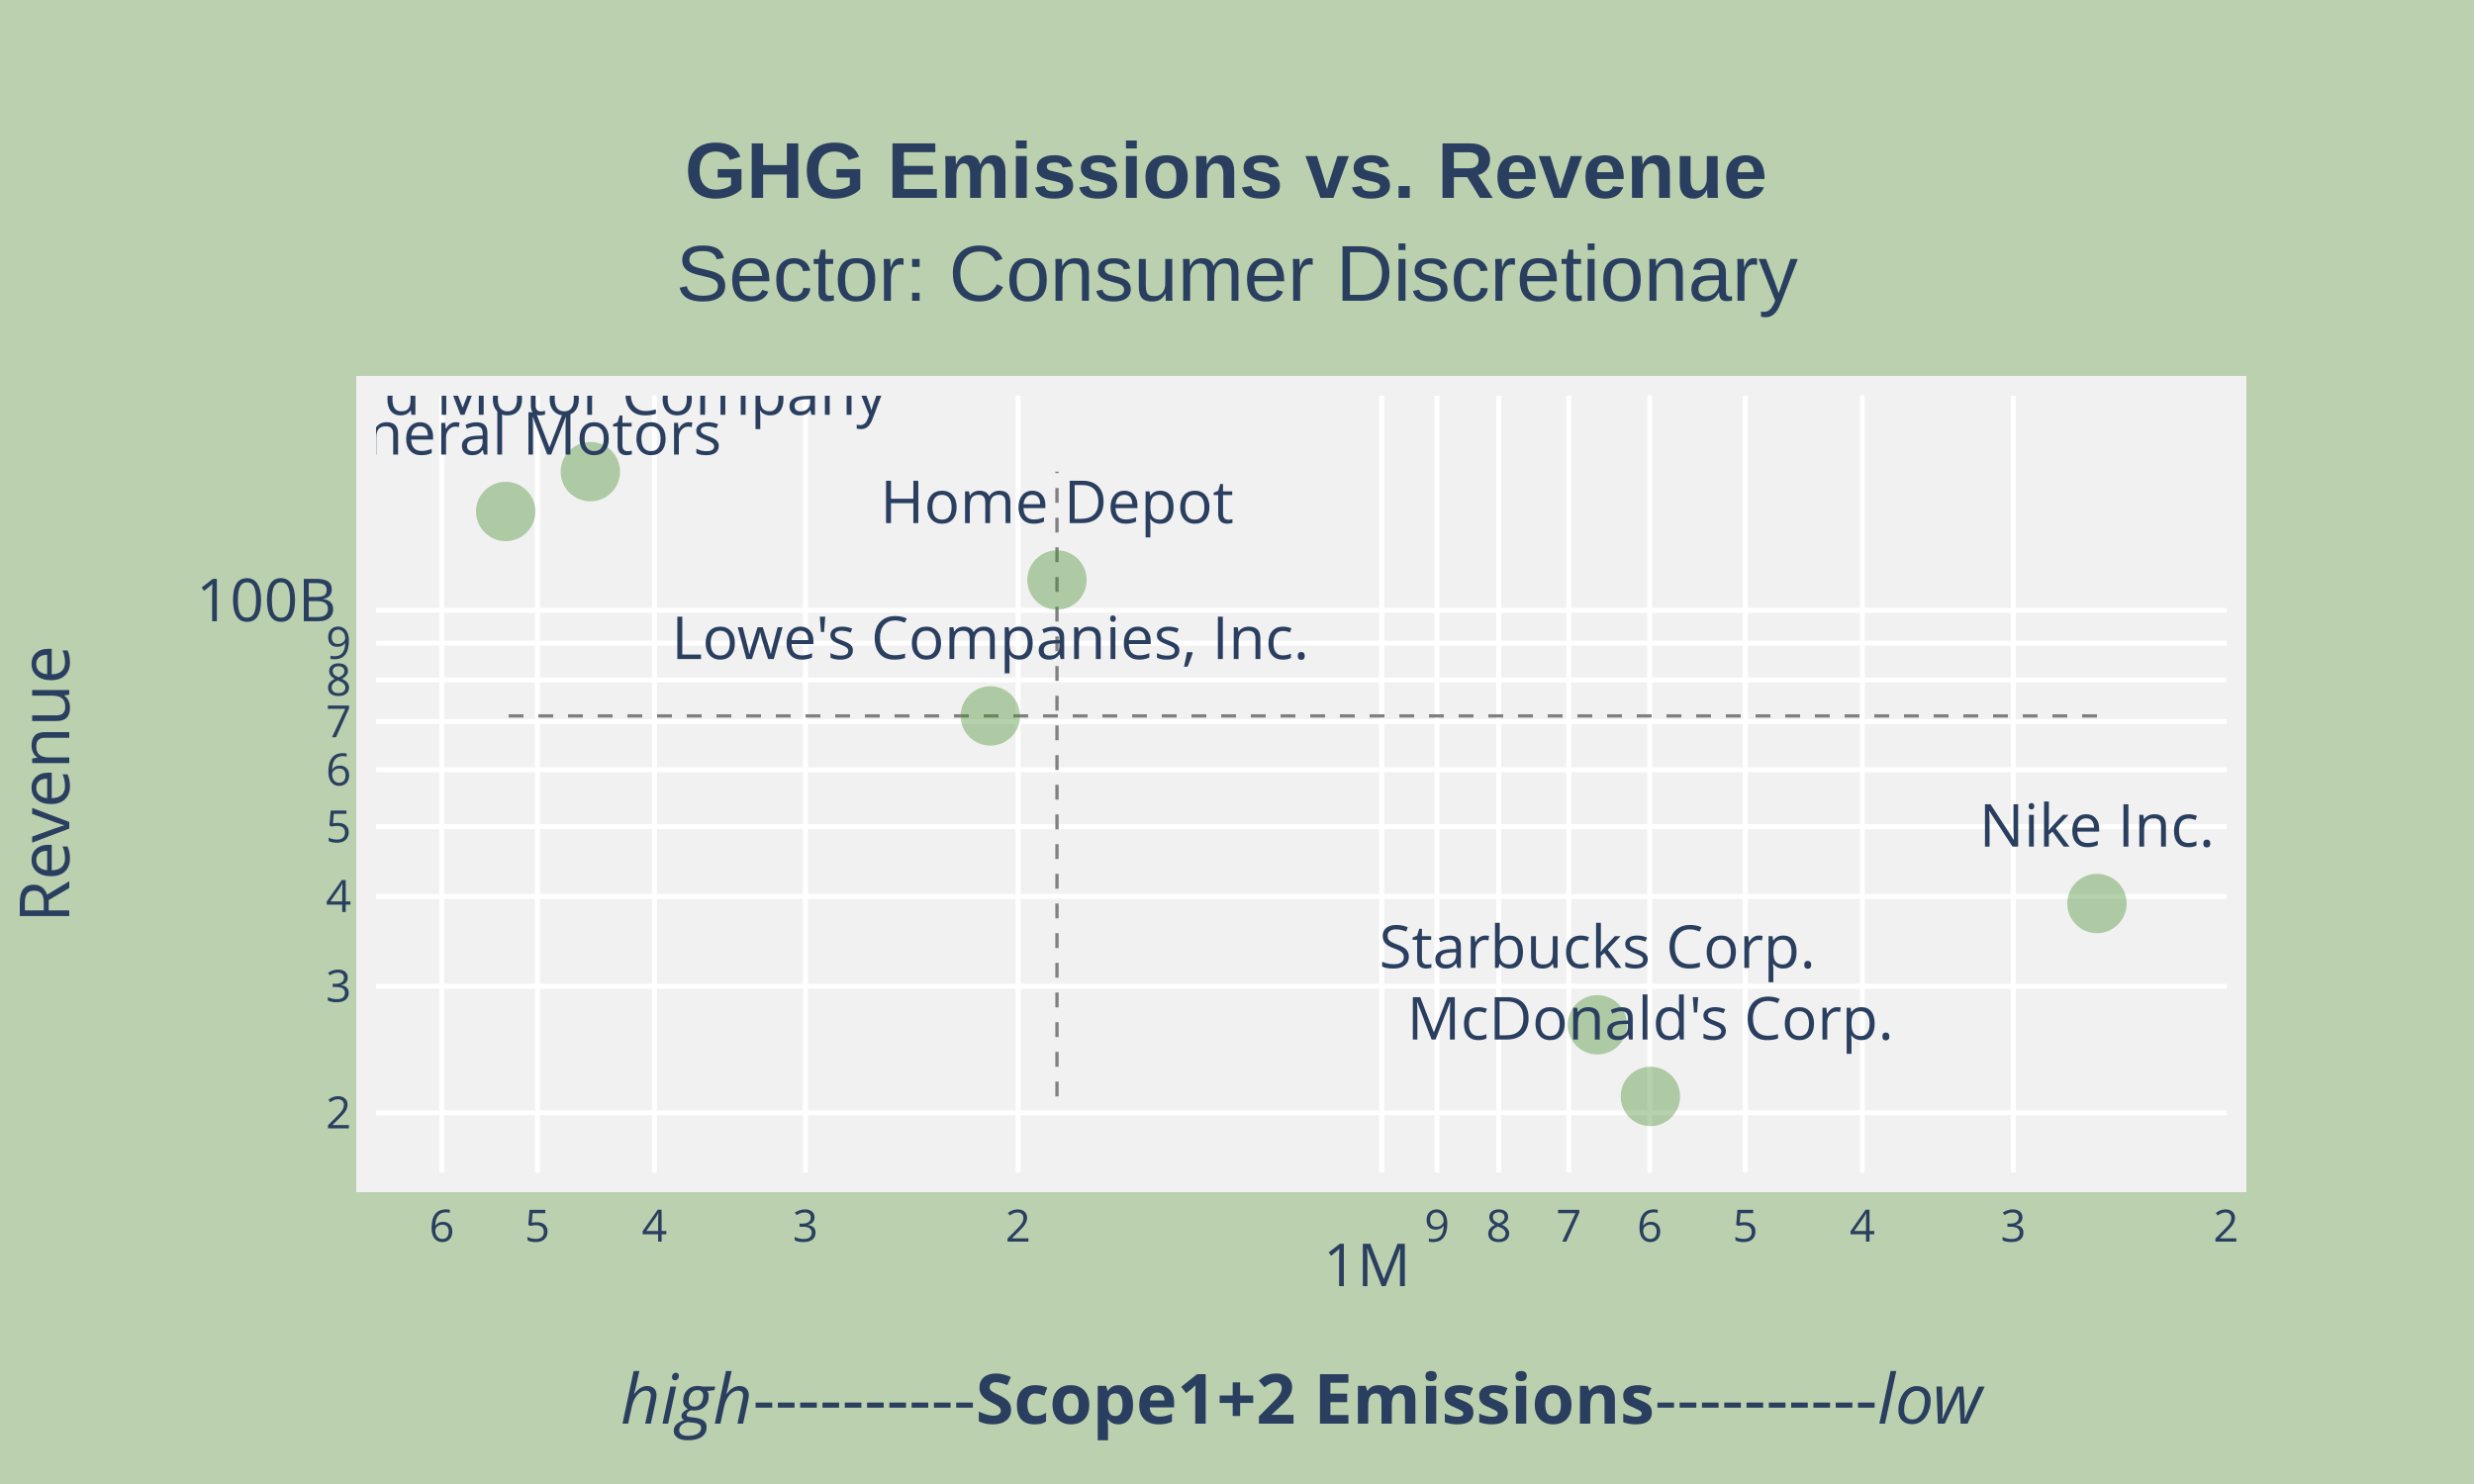
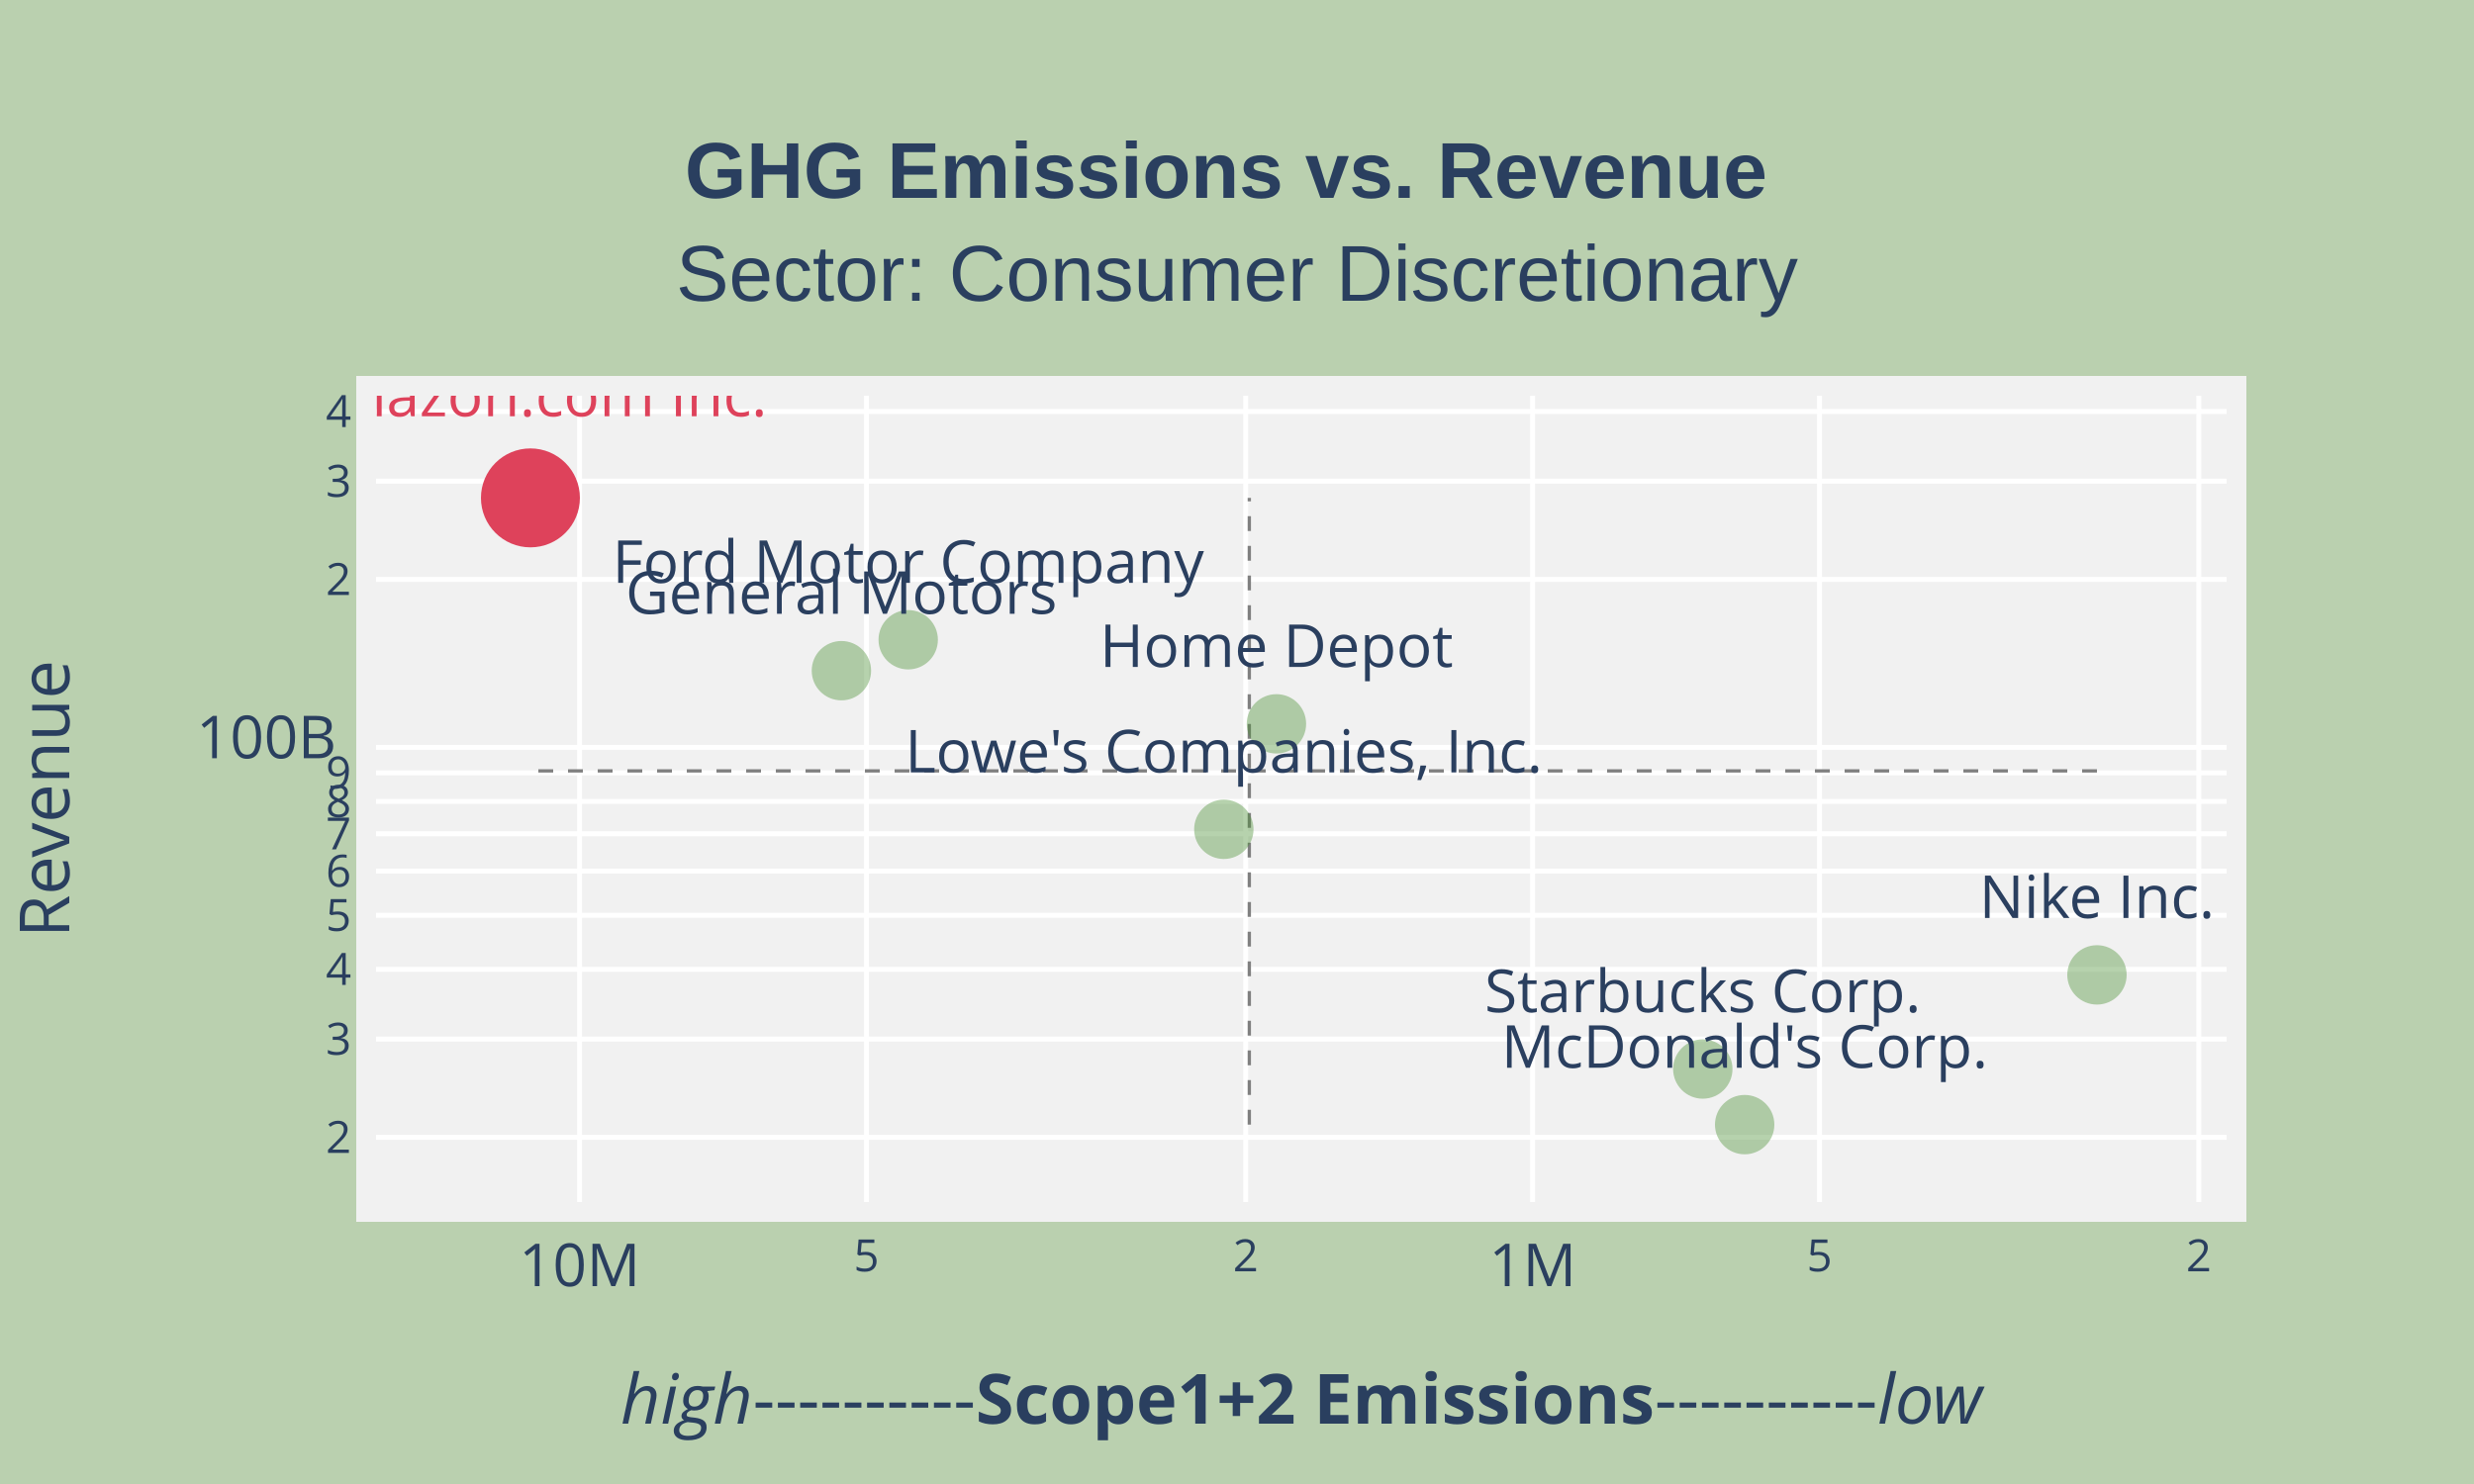
<svg xmlns="http://www.w3.org/2000/svg" class="main-svg" width="1500" height="900" style="" viewBox="0 0 500 300">
  <rect x="0" y="0" width="500" height="300" style="fill: rgb(186, 208, 175); fill-opacity: 1;" />
-   <defs id="defs-23dbaa">
+   <defs id="defs-be0e39">
    <g class="clips">
-       <clipPath id="clip23dbaaxyplot" class="plotclip">
-         <rect width="374" height="157" />
-       </clipPath>
-       <clipPath class="axesclip" id="clip23dbaax">
+       <clipPath id="clipbe0e39xyplot" class="plotclip">
+         <rect width="374" height="163" />
+       </clipPath>
+       <clipPath class="axesclip" id="clipbe0e39x">
        <rect x="76" y="0" width="374" height="300" />
      </clipPath>
-       <clipPath class="axesclip" id="clip23dbaay">
-         <rect x="0" y="80" width="500" height="157" />
-       </clipPath>
-       <clipPath class="axesclip" id="clip23dbaaxy">
-         <rect x="76" y="80" width="374" height="157" />
+       <clipPath class="axesclip" id="clipbe0e39y">
+         <rect x="0" y="80" width="500" height="163" />
+       </clipPath>
+       <clipPath class="axesclip" id="clipbe0e39xy">
+         <rect x="76" y="80" width="374" height="163" />
      </clipPath>
    </g>
    <g class="gradients" />
  </defs>
  <g class="bglayer">
-     <rect class="bg" x="72" y="76" width="382" height="165" style="fill: rgb(241, 241, 241); fill-opacity: 1; stroke-width: 0;" />
+     <rect class="bg" x="72" y="76" width="382" height="171" style="fill: rgb(241, 241, 241); fill-opacity: 1; stroke-width: 0;" />
  </g>
  <g class="layer-below">
    <g class="imagelayer" />
    <g class="shapelayer" />
  </g>
  <g class="cartesianlayer">
    <g class="subplot xy">
      <g class="layer-subplot">
        <g class="shapelayer" />
        <g class="imagelayer" />
      </g>
      <g class="gridlayer">
        <g class="x">
-           <path class="xgrid crisp" transform="translate(89.28,0)" d="M0,80v157" style="stroke: rgb(255, 255, 255); stroke-opacity: 1; stroke-width: 1px;" />
-           <path class="xgrid crisp" transform="translate(108.61,0)" d="M0,80v157" style="stroke: rgb(255, 255, 255); stroke-opacity: 1; stroke-width: 1px;" />
-           <path class="xgrid crisp" transform="translate(132.27,0)" d="M0,80v157" style="stroke: rgb(255, 255, 255); stroke-opacity: 1; stroke-width: 1px;" />
-           <path class="xgrid crisp" transform="translate(162.77,0)" d="M0,80v157" style="stroke: rgb(255, 255, 255); stroke-opacity: 1; stroke-width: 1px;" />
-           <path class="xgrid crisp" transform="translate(205.76,0)" d="M0,80v157" style="stroke: rgb(255, 255, 255); stroke-opacity: 1; stroke-width: 1px;" />
-           <path class="xgrid crisp" transform="translate(279.25,0)" d="M0,80v157" style="stroke: rgb(255, 255, 255); stroke-opacity: 1; stroke-width: 1px;" />
-           <path class="xgrid crisp" transform="translate(290.42,0)" d="M0,80v157" style="stroke: rgb(255, 255, 255); stroke-opacity: 1; stroke-width: 1px;" />
-           <path class="xgrid crisp" transform="translate(302.9,0)" d="M0,80v157" style="stroke: rgb(255, 255, 255); stroke-opacity: 1; stroke-width: 1px;" />
-           <path class="xgrid crisp" transform="translate(317.06,0)" d="M0,80v157" style="stroke: rgb(255, 255, 255); stroke-opacity: 1; stroke-width: 1px;" />
-           <path class="xgrid crisp" transform="translate(333.4,0)" d="M0,80v157" style="stroke: rgb(255, 255, 255); stroke-opacity: 1; stroke-width: 1px;" />
-           <path class="xgrid crisp" transform="translate(352.73,0)" d="M0,80v157" style="stroke: rgb(255, 255, 255); stroke-opacity: 1; stroke-width: 1px;" />
-           <path class="xgrid crisp" transform="translate(376.39,0)" d="M0,80v157" style="stroke: rgb(255, 255, 255); stroke-opacity: 1; stroke-width: 1px;" />
-           <path class="xgrid crisp" transform="translate(406.89,0)" d="M0,80v157" style="stroke: rgb(255, 255, 255); stroke-opacity: 1; stroke-width: 1px;" />
+           <path class="xgrid crisp" transform="translate(117.13,0)" d="M0,80v163" style="stroke: rgb(255, 255, 255); stroke-opacity: 1; stroke-width: 1px;" />
+           <path class="xgrid crisp" transform="translate(175.11,0)" d="M0,80v163" style="stroke: rgb(255, 255, 255); stroke-opacity: 1; stroke-width: 1px;" />
+           <path class="xgrid crisp" transform="translate(251.76,0)" d="M0,80v163" style="stroke: rgb(255, 255, 255); stroke-opacity: 1; stroke-width: 1px;" />
+           <path class="xgrid crisp" transform="translate(309.74,0)" d="M0,80v163" style="stroke: rgb(255, 255, 255); stroke-opacity: 1; stroke-width: 1px;" />
+           <path class="xgrid crisp" transform="translate(367.73,0)" d="M0,80v163" style="stroke: rgb(255, 255, 255); stroke-opacity: 1; stroke-width: 1px;" />
+           <path class="xgrid crisp" transform="translate(444.38,0)" d="M0,80v163" style="stroke: rgb(255, 255, 255); stroke-opacity: 1; stroke-width: 1px;" />
        </g>
        <g class="y">
-           <path class="ygrid crisp" transform="translate(0,224.96)" d="M76,0h374" style="stroke: rgb(255, 255, 255); stroke-opacity: 1; stroke-width: 1px;" />
-           <path class="ygrid crisp" transform="translate(0,199.37)" d="M76,0h374" style="stroke: rgb(255, 255, 255); stroke-opacity: 1; stroke-width: 1px;" />
-           <path class="ygrid crisp" transform="translate(0,181.21)" d="M76,0h374" style="stroke: rgb(255, 255, 255); stroke-opacity: 1; stroke-width: 1px;" />
-           <path class="ygrid crisp" transform="translate(0,167.12)" d="M76,0h374" style="stroke: rgb(255, 255, 255); stroke-opacity: 1; stroke-width: 1px;" />
-           <path class="ygrid crisp" transform="translate(0,155.62)" d="M76,0h374" style="stroke: rgb(255, 255, 255); stroke-opacity: 1; stroke-width: 1px;" />
-           <path class="ygrid crisp" transform="translate(0,145.89)" d="M76,0h374" style="stroke: rgb(255, 255, 255); stroke-opacity: 1; stroke-width: 1px;" />
-           <path class="ygrid crisp" transform="translate(0,137.46)" d="M76,0h374" style="stroke: rgb(255, 255, 255); stroke-opacity: 1; stroke-width: 1px;" />
-           <path class="ygrid crisp" transform="translate(0,130.03)" d="M76,0h374" style="stroke: rgb(255, 255, 255); stroke-opacity: 1; stroke-width: 1px;" />
-           <path class="ygrid crisp" transform="translate(0,123.38)" d="M76,0h374" style="stroke: rgb(255, 255, 255); stroke-opacity: 1; stroke-width: 1px;" />
+           <path class="ygrid crisp" transform="translate(0,229.92)" d="M76,0h374" style="stroke: rgb(255, 255, 255); stroke-opacity: 1; stroke-width: 1px;" />
+           <path class="ygrid crisp" transform="translate(0,210.06)" d="M76,0h374" style="stroke: rgb(255, 255, 255); stroke-opacity: 1; stroke-width: 1px;" />
+           <path class="ygrid crisp" transform="translate(0,195.96)" d="M76,0h374" style="stroke: rgb(255, 255, 255); stroke-opacity: 1; stroke-width: 1px;" />
+           <path class="ygrid crisp" transform="translate(0,185.03)" d="M76,0h374" style="stroke: rgb(255, 255, 255); stroke-opacity: 1; stroke-width: 1px;" />
+           <path class="ygrid crisp" transform="translate(0,176.1)" d="M76,0h374" style="stroke: rgb(255, 255, 255); stroke-opacity: 1; stroke-width: 1px;" />
+           <path class="ygrid crisp" transform="translate(0,168.55)" d="M76,0h374" style="stroke: rgb(255, 255, 255); stroke-opacity: 1; stroke-width: 1px;" />
+           <path class="ygrid crisp" transform="translate(0,162.01)" d="M76,0h374" style="stroke: rgb(255, 255, 255); stroke-opacity: 1; stroke-width: 1px;" />
+           <path class="ygrid crisp" transform="translate(0,156.24)" d="M76,0h374" style="stroke: rgb(255, 255, 255); stroke-opacity: 1; stroke-width: 1px;" />
+           <path class="ygrid crisp" transform="translate(0,151.08)" d="M76,0h374" style="stroke: rgb(255, 255, 255); stroke-opacity: 1; stroke-width: 1px;" />
+           <path class="ygrid crisp" transform="translate(0,117.13)" d="M76,0h374" style="stroke: rgb(255, 255, 255); stroke-opacity: 1; stroke-width: 1px;" />
+           <path class="ygrid crisp" transform="translate(0,97.27)" d="M76,0h374" style="stroke: rgb(255, 255, 255); stroke-opacity: 1; stroke-width: 1px;" />
+           <path class="ygrid crisp" transform="translate(0,83.18)" d="M76,0h374" style="stroke: rgb(255, 255, 255); stroke-opacity: 1; stroke-width: 1px;" />
        </g>
      </g>
      <g class="zerolinelayer" />
      <path class="xlines-below" />
      <path class="ylines-below" />
      <g class="overlines-below" />
      <g class="xaxislayer-below" />
      <g class="yaxislayer-below" />
      <g class="overaxes-below" />
-       <g class="plot" transform="translate(76,80)" clip-path="url('#clip23dbaaxyplot')">
+       <g class="plot" transform="translate(76,80)" clip-path="url('#clipbe0e39xyplot')">
        <g class="scatterlayer mlayer">
-           <g class="trace scatter trace0a0ed8" style="stroke-miterlimit: 2; opacity: 1;">
+           <g class="trace scatter tracec7ea6a" style="stroke-miterlimit: 2; opacity: 1;">
            <g class="fills" />
            <g class="errorbars" />
            <g class="lines">
-               <path class="js-line" d="M137.62,141.65L137.62,15.35" style="vector-effect: non-scaling-stroke; fill: none; stroke: rgb(128, 128, 128); stroke-opacity: 1; stroke-width: 2px; opacity: 1; stroke-dasharray: 9px, 9px;" />
+               <path class="js-line" d="M176.49,147.35L176.49,20.65" style="vector-effect: non-scaling-stroke; fill: none; stroke: rgb(128, 128, 128); stroke-opacity: 1; stroke-width: 2px; opacity: 1; stroke-dasharray: 9px, 9px;" />
            </g>
            <g class="points" />
            <g class="text" />
          </g>
-           <g class="trace scatter tracef4e419" style="stroke-miterlimit: 2; opacity: 1;">
+           <g class="trace scatter traced0b400" style="stroke-miterlimit: 2; opacity: 1;">
            <g class="fills" />
            <g class="errorbars" />
            <g class="lines">
-               <path class="js-line" d="M347.8,64.73L26.2,64.73" style="vector-effect: non-scaling-stroke; fill: none; stroke: rgb(128, 128, 128); stroke-opacity: 1; stroke-width: 2px; opacity: 1; stroke-dasharray: 9px, 9px;" />
+               <path class="js-line" d="M347.8,75.84L31.2,75.84" style="vector-effect: non-scaling-stroke; fill: none; stroke: rgb(128, 128, 128); stroke-opacity: 1; stroke-width: 2px; opacity: 1; stroke-dasharray: 9px, 9px;" />
            </g>
            <g class="points" />
            <g class="text" />
          </g>
-           <g class="trace scatter tracea006b8" style="stroke-miterlimit: 2; opacity: 1;">
+           <g class="trace scatter trace94e777" style="stroke-miterlimit: 2; opacity: 1;">
            <g class="fills" />
            <g class="errorbars" />
            <g class="lines" />
            <g class="points">
-               <path class="point" transform="translate(43.31,15.35)" d="M6,0A6,6 0 1,1 0,-6A6,6 0 0,1 6,0Z" style="opacity: 0.4; stroke-width: 0px; fill: rgb(72, 143, 49); fill-opacity: 1;" />
-               <path class="point" transform="translate(26.2,23.4)" d="M6,0A6,6 0 1,1 0,-6A6,6 0 0,1 6,0Z" style="opacity: 0.4; stroke-width: 0px; fill: rgb(72, 143, 49); fill-opacity: 1;" />
-               <path class="point" transform="translate(137.62,37.25)" d="M6,0A6,6 0 1,1 0,-6A6,6 0 0,1 6,0Z" style="opacity: 0.4; stroke-width: 0px; fill: rgb(72, 143, 49); fill-opacity: 1;" />
-               <path class="point" transform="translate(124.15,64.73)" d="M6,0A6,6 0 1,1 0,-6A6,6 0 0,1 6,0Z" style="opacity: 0.4; stroke-width: 0px; fill: rgb(72, 143, 49); fill-opacity: 1;" />
-               <path class="point" transform="translate(257.55,141.65)" d="M6,0A6,6 0 1,1 0,-6A6,6 0 0,1 6,0Z" style="opacity: 0.4; stroke-width: 0px; fill: rgb(72, 143, 49); fill-opacity: 1;" />
-               <path class="point" transform="translate(347.8,102.65)" d="M6,0A6,6 0 1,1 0,-6A6,6 0 0,1 6,0Z" style="opacity: 0.4; stroke-width: 0px; fill: rgb(72, 143, 49); fill-opacity: 1;" />
-               <path class="point" transform="translate(246.83,127.17)" d="M6,0A6,6 0 1,1 0,-6A6,6 0 0,1 6,0Z" style="opacity: 0.4; stroke-width: 0px; fill: rgb(72, 143, 49); fill-opacity: 1;" />
+               <path class="point" transform="translate(107.55,49.33)" d="M6,0A6,6 0 1,1 0,-6A6,6 0 0,1 6,0Z" style="opacity: 0.4; stroke-width: 0px; fill: rgb(72, 143, 49); fill-opacity: 1;" />
+               <path class="point" transform="translate(94.05,55.58)" d="M6,0A6,6 0 1,1 0,-6A6,6 0 0,1 6,0Z" style="opacity: 0.4; stroke-width: 0px; fill: rgb(72, 143, 49); fill-opacity: 1;" />
+               <path class="point" transform="translate(181.97,66.33)" d="M6,0A6,6 0 1,1 0,-6A6,6 0 0,1 6,0Z" style="opacity: 0.4; stroke-width: 0px; fill: rgb(72, 143, 49); fill-opacity: 1;" />
+               <path class="point" transform="translate(171.34,87.65)" d="M6,0A6,6 0 1,1 0,-6A6,6 0 0,1 6,0Z" style="opacity: 0.4; stroke-width: 0px; fill: rgb(72, 143, 49); fill-opacity: 1;" />
+               <path class="point" transform="translate(276.6,147.35)" d="M6,0A6,6 0 1,1 0,-6A6,6 0 0,1 6,0Z" style="opacity: 0.4; stroke-width: 0px; fill: rgb(72, 143, 49); fill-opacity: 1;" />
+               <path class="point" transform="translate(347.8,117.08)" d="M6,0A6,6 0 1,1 0,-6A6,6 0 0,1 6,0Z" style="opacity: 0.4; stroke-width: 0px; fill: rgb(72, 143, 49); fill-opacity: 1;" />
+               <path class="point" transform="translate(268.14,136.11)" d="M6,0A6,6 0 1,1 0,-6A6,6 0 0,1 6,0Z" style="opacity: 0.4; stroke-width: 0px; fill: rgb(72, 143, 49); fill-opacity: 1;" />
            </g>
            <g class="text">
              <g class="textpoint" transform="translate(0,-11.5)">
-                 <text x="43.31" y="15.35" text-anchor="middle" style="font-family: 'Open Sans', verdana, arial, sans-serif; font-size: 12px; fill: rgb(42, 63, 95); fill-opacity: 1; white-space: pre;">Ford Motor Company</text>
-               </g>
-               <g class="textpoint" transform="translate(0,-11.5)">
-                 <text x="26.2" y="23.4" text-anchor="middle" style="font-family: 'Open Sans', verdana, arial, sans-serif; font-size: 12px; fill: rgb(42, 63, 95); fill-opacity: 1; white-space: pre;">General Motors</text>
-               </g>
-               <g class="textpoint" transform="translate(0,-11.5)">
-                 <text x="137.62" y="37.25" text-anchor="middle" style="font-family: 'Open Sans', verdana, arial, sans-serif; font-size: 12px; fill: rgb(42, 63, 95); fill-opacity: 1; white-space: pre;">Home Depot</text>
-               </g>
-               <g class="textpoint" transform="translate(0,-11.5)">
-                 <text x="124.15" y="64.73" text-anchor="middle" style="font-family: 'Open Sans', verdana, arial, sans-serif; font-size: 12px; fill: rgb(42, 63, 95); fill-opacity: 1; white-space: pre;">Lowe's Companies, Inc.</text>
-               </g>
-               <g class="textpoint" transform="translate(0,-11.5)">
-                 <text x="257.55" y="141.65" text-anchor="middle" style="font-family: 'Open Sans', verdana, arial, sans-serif; font-size: 12px; fill: rgb(42, 63, 95); fill-opacity: 1; white-space: pre;">McDonald's Corp.</text>
-               </g>
-               <g class="textpoint" transform="translate(0,-11.5)">
-                 <text x="347.8" y="102.65" text-anchor="middle" style="font-family: 'Open Sans', verdana, arial, sans-serif; font-size: 12px; fill: rgb(42, 63, 95); fill-opacity: 1; white-space: pre;">Nike Inc.</text>
-               </g>
-               <g class="textpoint" transform="translate(0,-11.5)">
-                 <text x="246.83" y="127.17" text-anchor="middle" style="font-family: 'Open Sans', verdana, arial, sans-serif; font-size: 12px; fill: rgb(42, 63, 95); fill-opacity: 1; white-space: pre;">Starbucks Corp.</text>
+                 <text x="107.55" y="49.33" text-anchor="middle" style="font-family: 'Open Sans', verdana, arial, sans-serif; font-size: 12px; fill: rgb(42, 63, 95); fill-opacity: 1; white-space: pre;">Ford Motor Company</text>
+               </g>
+               <g class="textpoint" transform="translate(0,-11.5)">
+                 <text x="94.05" y="55.58" text-anchor="middle" style="font-family: 'Open Sans', verdana, arial, sans-serif; font-size: 12px; fill: rgb(42, 63, 95); fill-opacity: 1; white-space: pre;">General Motors</text>
+               </g>
+               <g class="textpoint" transform="translate(0,-11.5)">
+                 <text x="181.97" y="66.33" text-anchor="middle" style="font-family: 'Open Sans', verdana, arial, sans-serif; font-size: 12px; fill: rgb(42, 63, 95); fill-opacity: 1; white-space: pre;">Home Depot</text>
+               </g>
+               <g class="textpoint" transform="translate(0,-11.5)">
+                 <text x="171.34" y="87.65" text-anchor="middle" style="font-family: 'Open Sans', verdana, arial, sans-serif; font-size: 12px; fill: rgb(42, 63, 95); fill-opacity: 1; white-space: pre;">Lowe's Companies, Inc.</text>
+               </g>
+               <g class="textpoint" transform="translate(0,-11.5)">
+                 <text x="276.6" y="147.35" text-anchor="middle" style="font-family: 'Open Sans', verdana, arial, sans-serif; font-size: 12px; fill: rgb(42, 63, 95); fill-opacity: 1; white-space: pre;">McDonald's Corp.</text>
+               </g>
+               <g class="textpoint" transform="translate(0,-11.5)">
+                 <text x="347.8" y="117.08" text-anchor="middle" style="font-family: 'Open Sans', verdana, arial, sans-serif; font-size: 12px; fill: rgb(42, 63, 95); fill-opacity: 1; white-space: pre;">Nike Inc.</text>
+               </g>
+               <g class="textpoint" transform="translate(0,-11.5)">
+                 <text x="268.14" y="136.11" text-anchor="middle" style="font-family: 'Open Sans', verdana, arial, sans-serif; font-size: 12px; fill: rgb(42, 63, 95); fill-opacity: 1; white-space: pre;">Starbucks Corp.</text>
+               </g>
+             </g>
+           </g>
+           <g class="trace scatter trace7b541a" style="stroke-miterlimit: 2; opacity: 1;">
+             <g class="fills" />
+             <g class="errorbars" />
+             <g class="lines" />
+             <g class="points">
+               <path class="point" transform="translate(31.2,20.65)" d="M10,0A10,10 0 1,1 0,-10A10,10 0 0,1 10,0Z" style="opacity: 1; stroke-width: 0px; fill: rgb(222, 66, 91); fill-opacity: 1;" />
+             </g>
+             <g class="text">
+               <g class="textpoint" transform="translate(0,-16.5)">
+                 <text x="31.2" y="20.65" text-anchor="middle" style="font-family: 'Open Sans', verdana, arial, sans-serif; font-size: 12px; fill: rgb(222, 66, 91); fill-opacity: 1; white-space: pre;">Amazon.com Inc.</text>
              </g>
            </g>
          </g>
        </g>
      </g>
      <g class="overplot" />
      <path class="xlines-above crisp" d="M0,0" style="fill: none;" />
      <path class="ylines-above crisp" d="M0,0" style="fill: none;" />
      <g class="overlines-above" />
      <g class="xaxislayer-above">
        <g class="xtick">
-           <text text-anchor="middle" x="0" y="251" transform="translate(89.28,0)" style="font-family: 'Open Sans', verdana, arial, sans-serif; font-size: 9px; fill: rgb(42, 63, 95); fill-opacity: 1; white-space: pre;">6</text>
-         </g>
-         <g class="xtick">
-           <text text-anchor="middle" x="0" y="251" transform="translate(108.61,0)" style="font-family: 'Open Sans', verdana, arial, sans-serif; font-size: 9px; fill: rgb(42, 63, 95); fill-opacity: 1; white-space: pre;">5</text>
-         </g>
-         <g class="xtick">
-           <text text-anchor="middle" x="0" y="251" transform="translate(132.27,0)" style="font-family: 'Open Sans', verdana, arial, sans-serif; font-size: 9px; fill: rgb(42, 63, 95); fill-opacity: 1; white-space: pre;">4</text>
-         </g>
-         <g class="xtick">
-           <text text-anchor="middle" x="0" y="251" transform="translate(162.77,0)" style="font-family: 'Open Sans', verdana, arial, sans-serif; font-size: 9px; fill: rgb(42, 63, 95); fill-opacity: 1; white-space: pre;">3</text>
-         </g>
-         <g class="xtick">
-           <text text-anchor="middle" x="0" y="251" transform="translate(205.76,0)" style="font-family: 'Open Sans', verdana, arial, sans-serif; font-size: 9px; fill: rgb(42, 63, 95); fill-opacity: 1; white-space: pre;">2</text>
-         </g>
-         <g class="xtick">
-           <text text-anchor="middle" x="-3" y="260" transform="translate(279.25,0)" style="font-family: 'Open Sans', verdana, arial, sans-serif; font-size: 12px; fill: rgb(42, 63, 95); fill-opacity: 1; white-space: pre;">1M</text>
-         </g>
-         <g class="xtick">
-           <text text-anchor="middle" x="0" y="251" transform="translate(290.42,0)" style="font-family: 'Open Sans', verdana, arial, sans-serif; font-size: 9px; fill: rgb(42, 63, 95); fill-opacity: 1; white-space: pre;">9</text>
-         </g>
-         <g class="xtick">
-           <text text-anchor="middle" x="0" y="251" transform="translate(302.9,0)" style="font-family: 'Open Sans', verdana, arial, sans-serif; font-size: 9px; fill: rgb(42, 63, 95); fill-opacity: 1; white-space: pre;">8</text>
-         </g>
-         <g class="xtick">
-           <text text-anchor="middle" x="0" y="251" transform="translate(317.06,0)" style="font-family: 'Open Sans', verdana, arial, sans-serif; font-size: 9px; fill: rgb(42, 63, 95); fill-opacity: 1; white-space: pre;">7</text>
-         </g>
-         <g class="xtick">
-           <text text-anchor="middle" x="0" y="251" transform="translate(333.4,0)" style="font-family: 'Open Sans', verdana, arial, sans-serif; font-size: 9px; fill: rgb(42, 63, 95); fill-opacity: 1; white-space: pre;">6</text>
-         </g>
-         <g class="xtick">
-           <text text-anchor="middle" x="0" y="251" transform="translate(352.73,0)" style="font-family: 'Open Sans', verdana, arial, sans-serif; font-size: 9px; fill: rgb(42, 63, 95); fill-opacity: 1; white-space: pre;">5</text>
-         </g>
-         <g class="xtick">
-           <text text-anchor="middle" x="0" y="251" transform="translate(376.39,0)" style="font-family: 'Open Sans', verdana, arial, sans-serif; font-size: 9px; fill: rgb(42, 63, 95); fill-opacity: 1; white-space: pre;">4</text>
-         </g>
-         <g class="xtick">
-           <text text-anchor="middle" x="0" y="251" transform="translate(406.89,0)" style="font-family: 'Open Sans', verdana, arial, sans-serif; font-size: 9px; fill: rgb(42, 63, 95); fill-opacity: 1; white-space: pre;">3</text>
-         </g>
-         <g class="xtick">
-           <text text-anchor="middle" x="0" y="251" transform="translate(449.88,0)" style="font-family: 'Open Sans', verdana, arial, sans-serif; font-size: 9px; fill: rgb(42, 63, 95); fill-opacity: 1; white-space: pre;">2</text>
+           <text text-anchor="middle" x="0" y="260" transform="translate(117.13,0)" style="font-family: 'Open Sans', verdana, arial, sans-serif; font-size: 12px; fill: rgb(42, 63, 95); fill-opacity: 1; white-space: pre;">10M</text>
+         </g>
+         <g class="xtick">
+           <text text-anchor="middle" x="0" y="257" transform="translate(175.11,0)" style="font-family: 'Open Sans', verdana, arial, sans-serif; font-size: 9px; fill: rgb(42, 63, 95); fill-opacity: 1; white-space: pre;">5</text>
+         </g>
+         <g class="xtick">
+           <text text-anchor="middle" x="0" y="257" transform="translate(251.76,0)" style="font-family: 'Open Sans', verdana, arial, sans-serif; font-size: 9px; fill: rgb(42, 63, 95); fill-opacity: 1; white-space: pre;">2</text>
+         </g>
+         <g class="xtick">
+           <text text-anchor="middle" x="0" y="260" transform="translate(309.74,0)" style="font-family: 'Open Sans', verdana, arial, sans-serif; font-size: 12px; fill: rgb(42, 63, 95); fill-opacity: 1; white-space: pre;">1M</text>
+         </g>
+         <g class="xtick">
+           <text text-anchor="middle" x="0" y="257" transform="translate(367.73,0)" style="font-family: 'Open Sans', verdana, arial, sans-serif; font-size: 9px; fill: rgb(42, 63, 95); fill-opacity: 1; white-space: pre;">5</text>
+         </g>
+         <g class="xtick">
+           <text text-anchor="middle" x="0" y="257" transform="translate(444.38,0)" style="font-family: 'Open Sans', verdana, arial, sans-serif; font-size: 9px; fill: rgb(42, 63, 95); fill-opacity: 1; white-space: pre;">2</text>
        </g>
      </g>
      <g class="yaxislayer-above">
        <g class="ytick">
-           <text text-anchor="end" x="71" y="3.15" transform="translate(0,224.96)" style="font-family: 'Open Sans', verdana, arial, sans-serif; font-size: 9px; fill: rgb(42, 63, 95); fill-opacity: 1; white-space: pre;">2</text>
-         </g>
-         <g class="ytick">
-           <text text-anchor="end" x="71" y="3.15" transform="translate(0,199.37)" style="font-family: 'Open Sans', verdana, arial, sans-serif; font-size: 9px; fill: rgb(42, 63, 95); fill-opacity: 1; white-space: pre;">3</text>
-         </g>
-         <g class="ytick">
-           <text text-anchor="end" x="71" y="3.15" transform="translate(0,181.21)" style="font-family: 'Open Sans', verdana, arial, sans-serif; font-size: 9px; fill: rgb(42, 63, 95); fill-opacity: 1; white-space: pre;">4</text>
-         </g>
-         <g class="ytick">
-           <text text-anchor="end" x="71" y="3.15" transform="translate(0,167.12)" style="font-family: 'Open Sans', verdana, arial, sans-serif; font-size: 9px; fill: rgb(42, 63, 95); fill-opacity: 1; white-space: pre;">5</text>
-         </g>
-         <g class="ytick">
-           <text text-anchor="end" x="71" y="3.15" transform="translate(0,155.62)" style="font-family: 'Open Sans', verdana, arial, sans-serif; font-size: 9px; fill: rgb(42, 63, 95); fill-opacity: 1; white-space: pre;">6</text>
-         </g>
-         <g class="ytick">
-           <text text-anchor="end" x="71" y="3.15" transform="translate(0,145.89)" style="font-family: 'Open Sans', verdana, arial, sans-serif; font-size: 9px; fill: rgb(42, 63, 95); fill-opacity: 1; white-space: pre;">7</text>
-         </g>
-         <g class="ytick">
-           <text text-anchor="end" x="71" y="3.15" transform="translate(0,137.46)" style="font-family: 'Open Sans', verdana, arial, sans-serif; font-size: 9px; fill: rgb(42, 63, 95); fill-opacity: 1; white-space: pre;">8</text>
-         </g>
-         <g class="ytick">
-           <text text-anchor="end" x="71" y="3.15" transform="translate(0,130.03)" style="font-family: 'Open Sans', verdana, arial, sans-serif; font-size: 9px; fill: rgb(42, 63, 95); fill-opacity: 1; white-space: pre;">9</text>
-         </g>
-         <g class="ytick">
-           <text text-anchor="end" x="68" y="2.2" transform="translate(0,123.38)" style="font-family: 'Open Sans', verdana, arial, sans-serif; font-size: 12px; fill: rgb(42, 63, 95); fill-opacity: 1; white-space: pre;">100B</text>
+           <text text-anchor="end" x="71" y="3.15" transform="translate(0,229.92)" style="font-family: 'Open Sans', verdana, arial, sans-serif; font-size: 9px; fill: rgb(42, 63, 95); fill-opacity: 1; white-space: pre;">2</text>
+         </g>
+         <g class="ytick">
+           <text text-anchor="end" x="71" y="3.15" transform="translate(0,210.06)" style="font-family: 'Open Sans', verdana, arial, sans-serif; font-size: 9px; fill: rgb(42, 63, 95); fill-opacity: 1; white-space: pre;">3</text>
+         </g>
+         <g class="ytick">
+           <text text-anchor="end" x="71" y="3.15" transform="translate(0,195.96)" style="font-family: 'Open Sans', verdana, arial, sans-serif; font-size: 9px; fill: rgb(42, 63, 95); fill-opacity: 1; white-space: pre;">4</text>
+         </g>
+         <g class="ytick">
+           <text text-anchor="end" x="71" y="3.15" transform="translate(0,185.03)" style="font-family: 'Open Sans', verdana, arial, sans-serif; font-size: 9px; fill: rgb(42, 63, 95); fill-opacity: 1; white-space: pre;">5</text>
+         </g>
+         <g class="ytick">
+           <text text-anchor="end" x="71" y="3.15" transform="translate(0,176.1)" style="font-family: 'Open Sans', verdana, arial, sans-serif; font-size: 9px; fill: rgb(42, 63, 95); fill-opacity: 1; white-space: pre;">6</text>
+         </g>
+         <g class="ytick">
+           <text text-anchor="end" x="71" y="3.15" transform="translate(0,168.55)" style="font-family: 'Open Sans', verdana, arial, sans-serif; font-size: 9px; fill: rgb(42, 63, 95); fill-opacity: 1; white-space: pre;">7</text>
+         </g>
+         <g class="ytick">
+           <text text-anchor="end" x="71" y="3.15" transform="translate(0,162.01)" style="font-family: 'Open Sans', verdana, arial, sans-serif; font-size: 9px; fill: rgb(42, 63, 95); fill-opacity: 1; white-space: pre;">8</text>
+         </g>
+         <g class="ytick">
+           <text text-anchor="end" x="71" y="3.15" transform="translate(0,156.24)" style="font-family: 'Open Sans', verdana, arial, sans-serif; font-size: 9px; fill: rgb(42, 63, 95); fill-opacity: 1; white-space: pre;">9</text>
+         </g>
+         <g class="ytick">
+           <text text-anchor="end" x="68" y="2.2" transform="translate(0,151.08)" style="font-family: 'Open Sans', verdana, arial, sans-serif; font-size: 12px; fill: rgb(42, 63, 95); fill-opacity: 1; white-space: pre;">100B</text>
+         </g>
+         <g class="ytick">
+           <text text-anchor="end" x="71" y="3.15" transform="translate(0,117.13)" style="font-family: 'Open Sans', verdana, arial, sans-serif; font-size: 9px; fill: rgb(42, 63, 95); fill-opacity: 1; white-space: pre;">2</text>
+         </g>
+         <g class="ytick">
+           <text text-anchor="end" x="71" y="3.15" transform="translate(0,97.27)" style="font-family: 'Open Sans', verdana, arial, sans-serif; font-size: 9px; fill: rgb(42, 63, 95); fill-opacity: 1; white-space: pre;">3</text>
+         </g>
+         <g class="ytick">
+           <text text-anchor="end" x="71" y="3.15" transform="translate(0,83.18)" style="font-family: 'Open Sans', verdana, arial, sans-serif; font-size: 9px; fill: rgb(42, 63, 95); fill-opacity: 1; white-space: pre;">4</text>
        </g>
      </g>
      <g class="overaxes-above" />
    </g>
  </g>
  <g class="polarlayer" />
  <g class="ternarylayer" />
  <g class="geolayer" />
  <g class="funnelarealayer" />
  <g class="pielayer" />
  <g class="treemaplayer" />
  <g class="sunburstlayer" />
  <g class="glimages" />
-   <defs id="topdefs-23dbaa">
+   <defs id="topdefs-be0e39">
    <g class="clips" />
  </defs>
  <g class="layer-above">
    <g class="imagelayer" />
    <g class="shapelayer" />
  </g>
  <g class="infolayer">
    <g class="g-gtitle">
      <text class="gtitle" x="250" y="40" text-anchor="middle" dy="0em" style="font-family: Arial; font-size: 16px; fill: rgb(42, 63, 95); opacity: 1; font-weight: normal; white-space: pre;">
        <tspan class="line" dy="0em" x="250" y="40">
          <tspan style="font-weight:bold">GHG Emissions vs. Revenue</tspan>
        </tspan>
        <tspan class="line" dy="1.3em" x="250" y="40">Sector: Consumer Discretionary</tspan>
      </text>
    </g>
    <g class="g-xtitle">
      <text class="xtitle" x="263" y="287.8" text-anchor="middle" style="font-family: 'Open Sans', verdana, arial, sans-serif; font-size: 14px; fill: rgb(42, 63, 95); opacity: 1; font-weight: normal; white-space: pre;">
        <tspan style="font-style:italic">high</tspan>----------<tspan style="font-weight:bold">Scope1+2 Emissions</tspan>----------<tspan style="font-style:italic">low</tspan>
      </text>
    </g>
    <g class="g-ytitle" transform="translate(1.924805,0)">
-       <text class="ytitle" transform="rotate(-90,12.075,158.5)" x="12.075" y="158.5" text-anchor="middle" style="font-family: 'Open Sans', verdana, arial, sans-serif; font-size: 14px; fill: rgb(42, 63, 95); opacity: 1; font-weight: normal; white-space: pre;">Revenue</text>
+       <text class="ytitle" transform="rotate(-90,12.075,161.5)" x="12.075" y="161.5" text-anchor="middle" style="font-family: 'Open Sans', verdana, arial, sans-serif; font-size: 14px; fill: rgb(42, 63, 95); opacity: 1; font-weight: normal; white-space: pre;">Revenue</text>
    </g>
  </g>
</svg>
